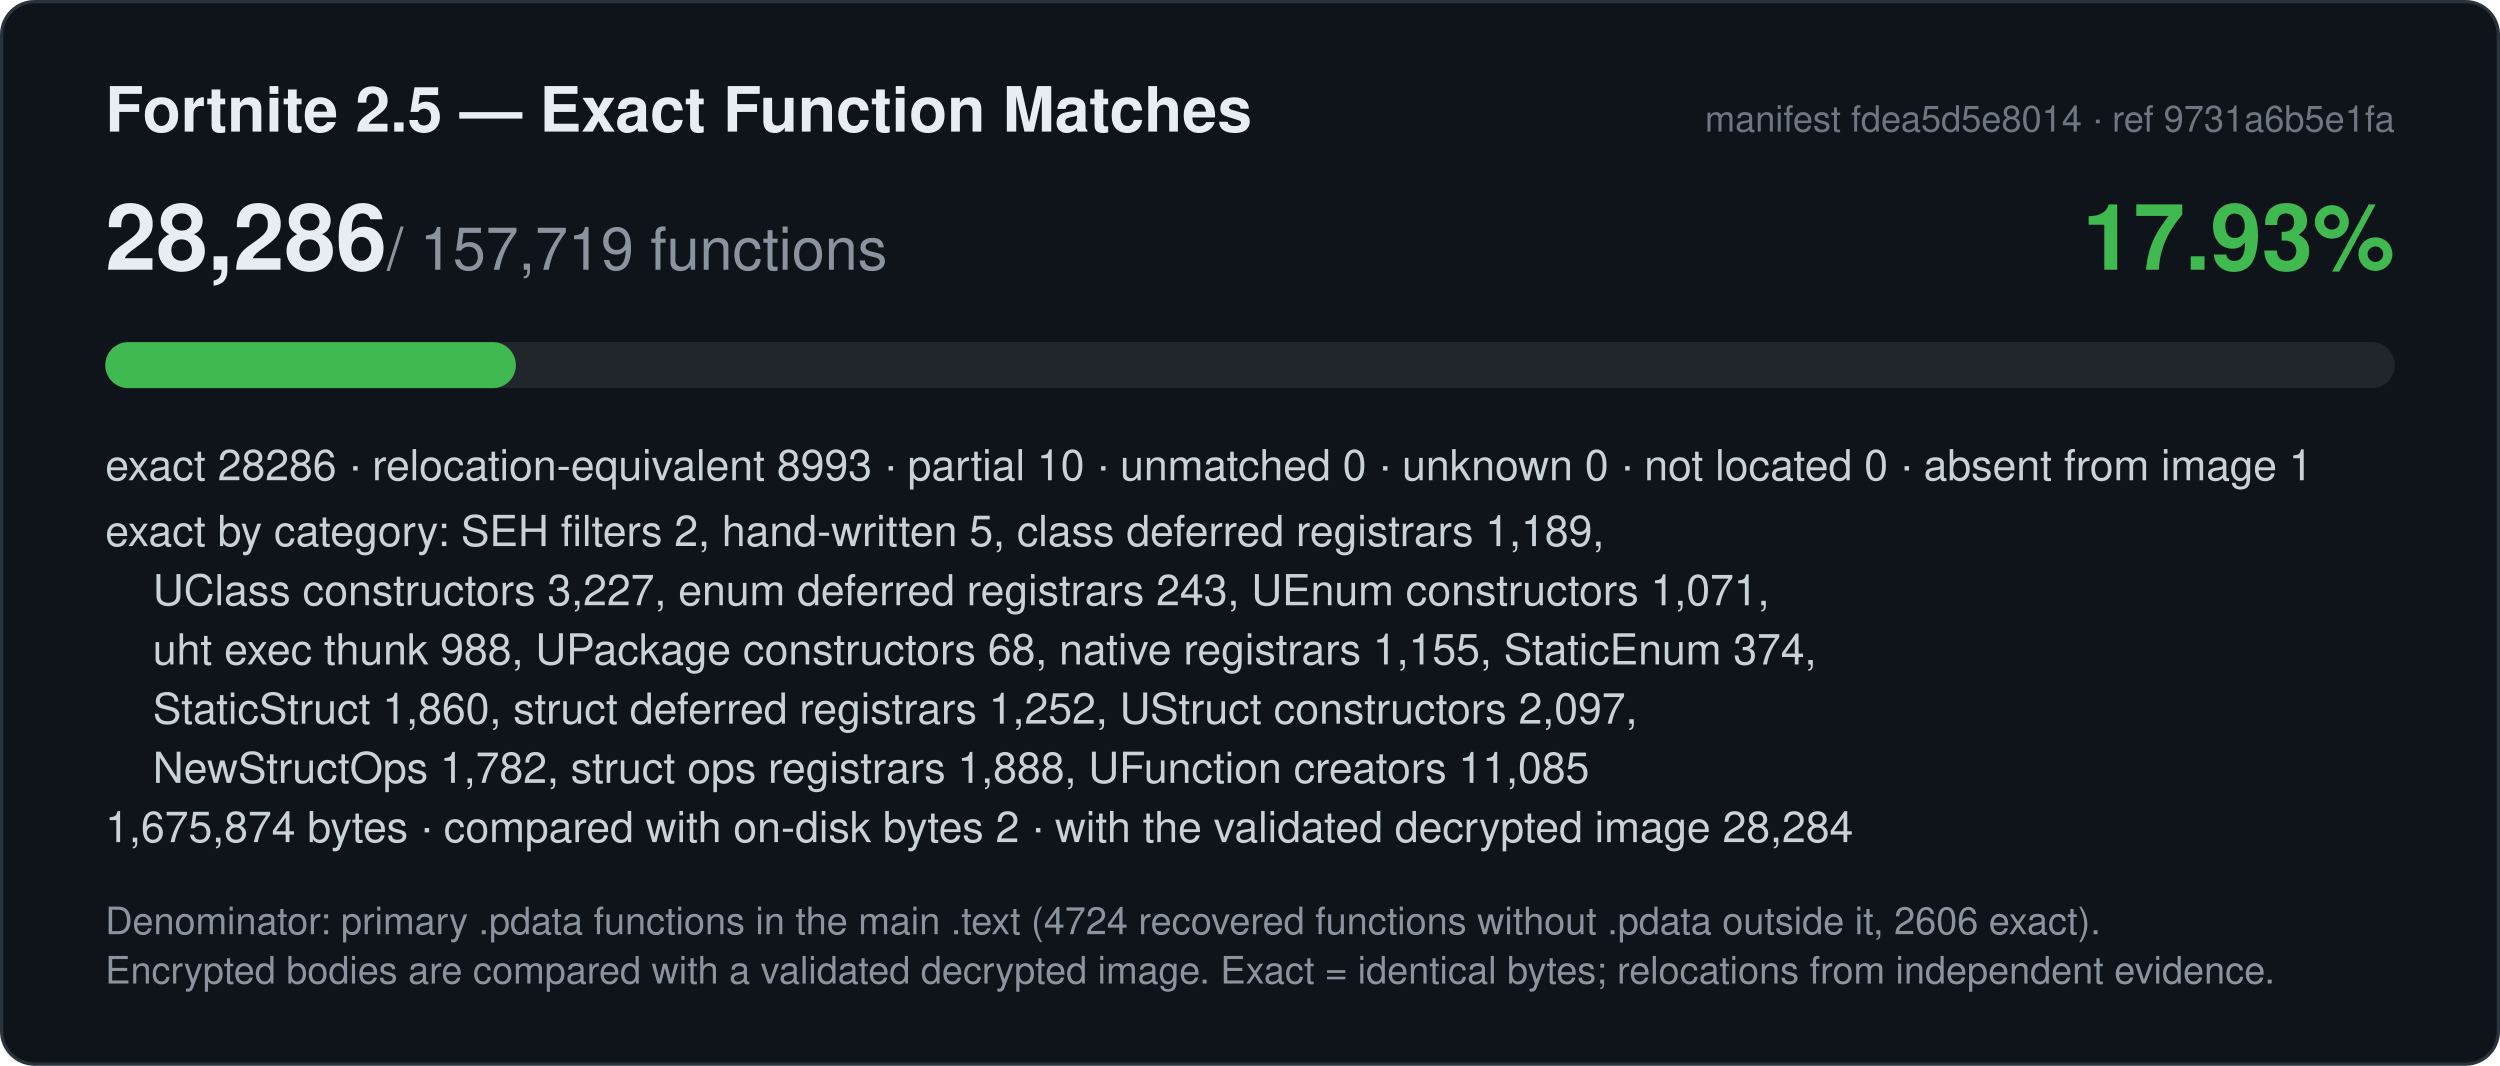
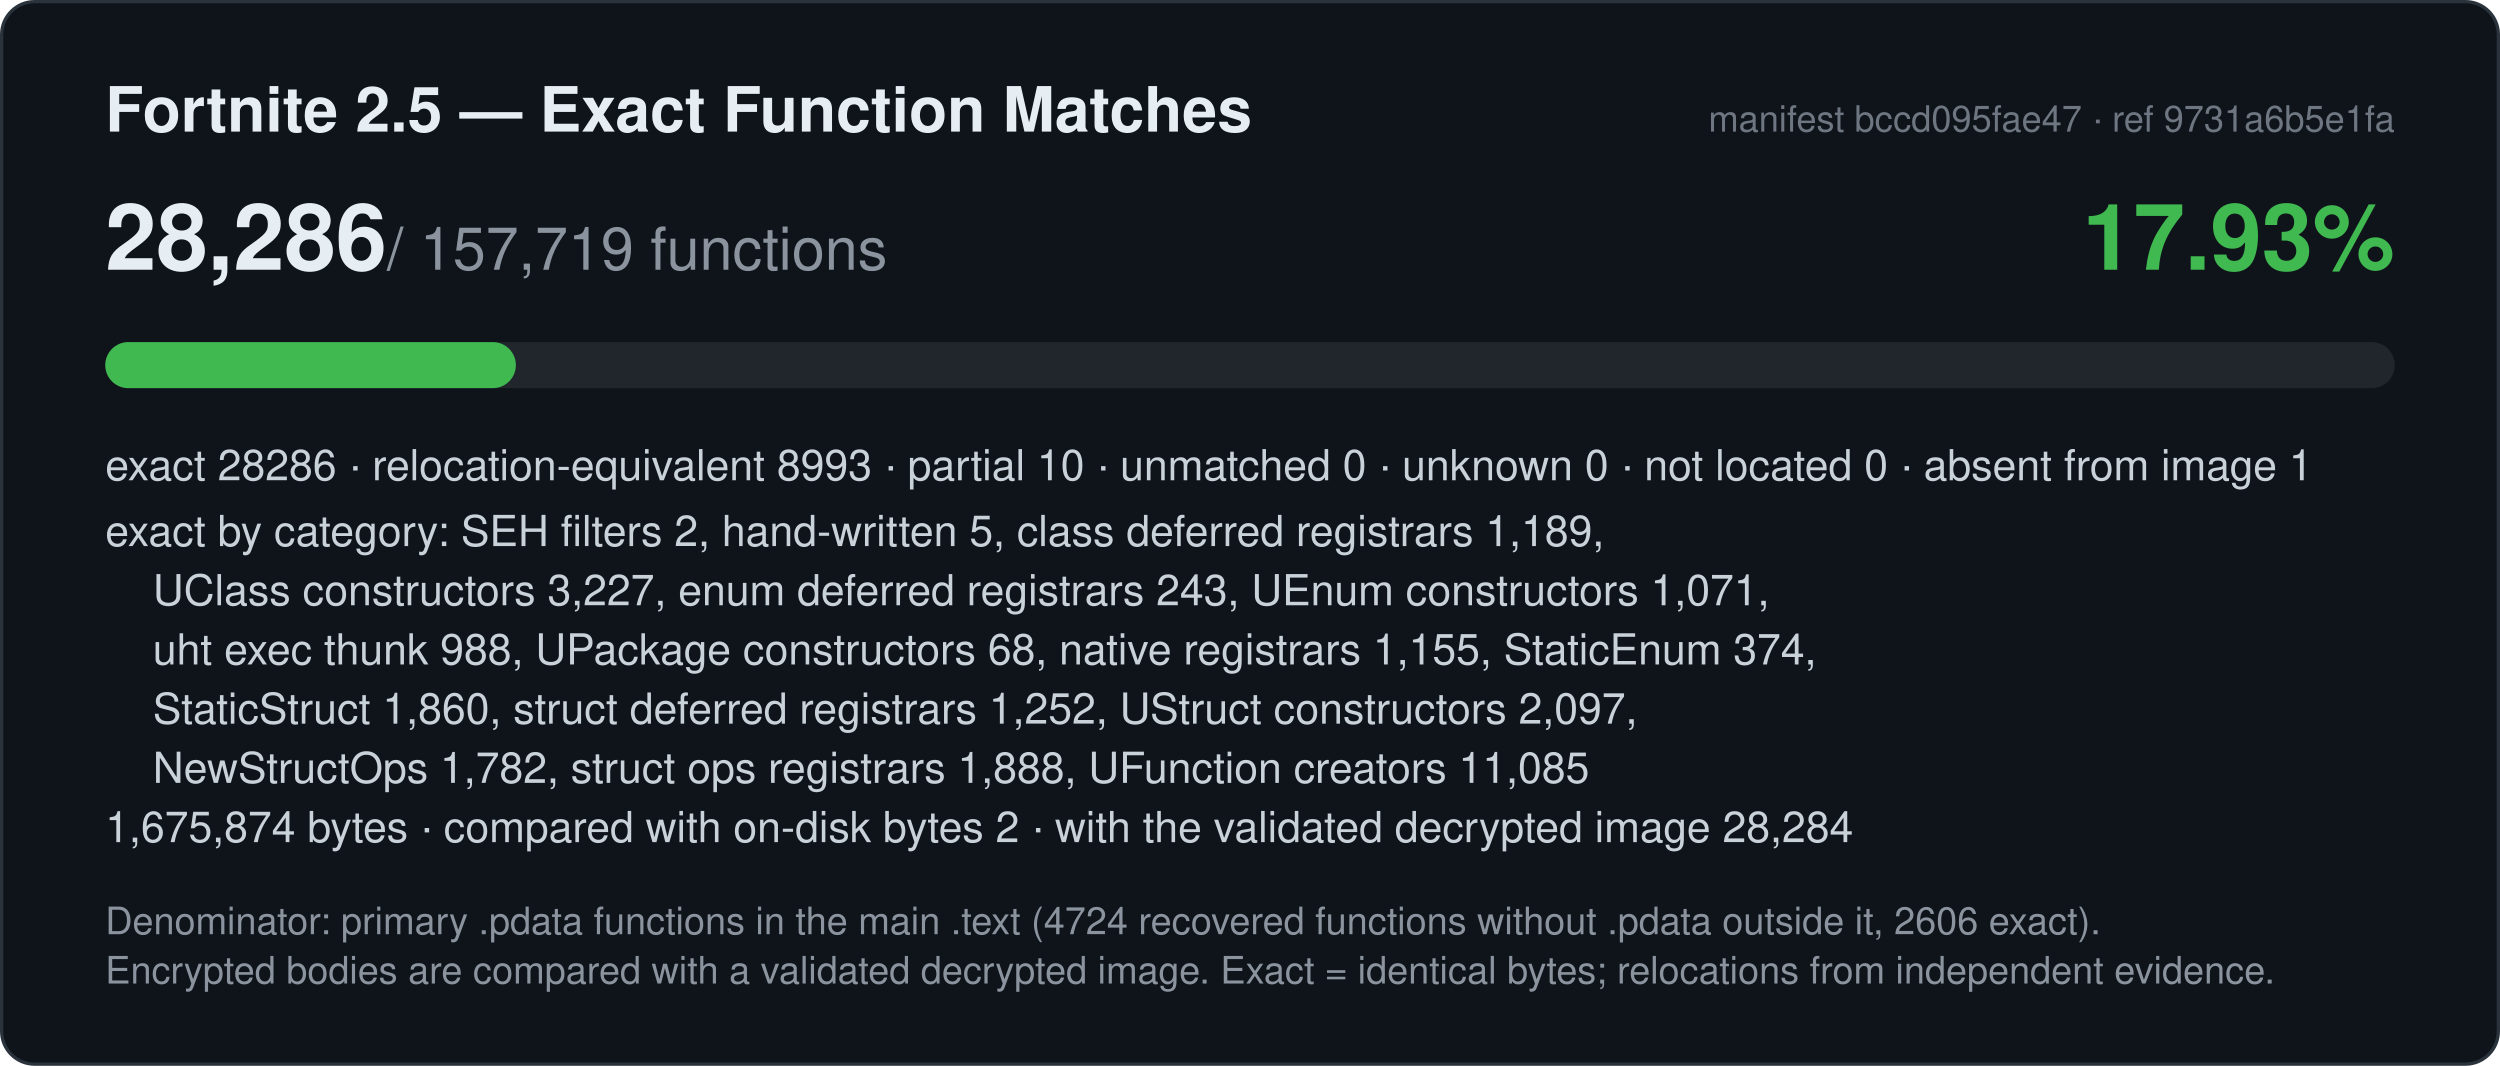
<svg xmlns="http://www.w3.org/2000/svg" width="760" height="324" viewBox="0 0 760 324" role="img" aria-labelledby="t d">
  <rect x="0.5" y="0.5" width="759" height="323" rx="10" fill="#0f141a" stroke="#2a323c" />
  <text x="32" y="40" font-family="Segoe UI, -apple-system, Helvetica, Arial, sans-serif" font-size="19" font-weight="600" fill="#e6edf3">Fortnite 2.5 — Exact Function Matches</text>
  <text x="32" y="82" font-family="Segoe UI, -apple-system, Helvetica, Arial, sans-serif" font-size="28" font-weight="700" fill="#e6edf3">28,286<tspan font-size="18" font-weight="400" fill="#8b949e"> / 157,719 functions</tspan>
  </text>
  <text x="728" y="82" text-anchor="end" font-family="Segoe UI, -apple-system, Helvetica, Arial, sans-serif" font-size="28" font-weight="700" fill="#3fb950">17.93%</text>
  <rect x="32" y="104" width="696" height="14" rx="7" fill="#21262d" />
  <rect x="32" y="104" width="124.824" height="14" rx="7.000" fill="#3fb950" />
  <text x="32" y="146" font-family="Segoe UI, -apple-system, Helvetica, Arial, sans-serif" font-size="13" fill="#c9d1d9">exact 28286 · relocation-equivalent 8993 · partial 10 · unmatched 0 · unknown 0 · not located 0 · absent from image 1</text>
  <text x="32" y="166" font-family="Segoe UI, -apple-system, Helvetica, Arial, sans-serif" font-size="13" fill="#c9d1d9" xml:space="preserve">exact by category: SEH filters 2, hand-written 5, class deferred registrars 1,189,</text>
  <text x="32" y="184" font-family="Segoe UI, -apple-system, Helvetica, Arial, sans-serif" font-size="13" fill="#c9d1d9" xml:space="preserve">    UClass constructors 3,227, enum deferred registrars 243, UEnum constructors 1,071,</text>
  <text x="32" y="202" font-family="Segoe UI, -apple-system, Helvetica, Arial, sans-serif" font-size="13" fill="#c9d1d9" xml:space="preserve">    uht exec thunk 988, UPackage constructors 68, native registrars 1,155, StaticEnum 374,</text>
  <text x="32" y="220" font-family="Segoe UI, -apple-system, Helvetica, Arial, sans-serif" font-size="13" fill="#c9d1d9" xml:space="preserve">    StaticStruct 1,860, struct deferred registrars 1,252, UStruct constructors 2,097,</text>
  <text x="32" y="238" font-family="Segoe UI, -apple-system, Helvetica, Arial, sans-serif" font-size="13" fill="#c9d1d9" xml:space="preserve">    NewStructOps 1,782, struct ops registrars 1,888, UFunction creators 11,085</text>
  <text x="32" y="256" font-family="Segoe UI, -apple-system, Helvetica, Arial, sans-serif" font-size="13" fill="#c9d1d9">1,675,874 bytes · compared with on-disk bytes 2 · with the validated decrypted image 28,284</text>
  <text x="32" y="284" font-family="Segoe UI, -apple-system, Helvetica, Arial, sans-serif" font-size="11.5" fill="#8b949e">Denominator: primary .pdata functions in the main .text (4724 recovered functions without .pdata outside it, 2606 exact).</text>
  <text x="32" y="299" font-family="Segoe UI, -apple-system, Helvetica, Arial, sans-serif" font-size="11.5" fill="#8b949e">Encrypted bodies are compared with a validated decrypted image. Exact = identical bytes; relocations from independent evidence.</text>
-   <text x="728" y="40" text-anchor="end" font-family="Segoe UI, -apple-system, Helvetica, Arial, sans-serif" font-size="11" fill="#6e7681">manifest fdea5d5e8014 · ref 9731a6b5e1fa</text>
+   <text x="728" y="40" text-anchor="end" font-family="Segoe UI, -apple-system, Helvetica, Arial, sans-serif" font-size="11" fill="#6e7681">manifest bccd095fae47 · ref 9731a6b5e1fa</text>
</svg>
